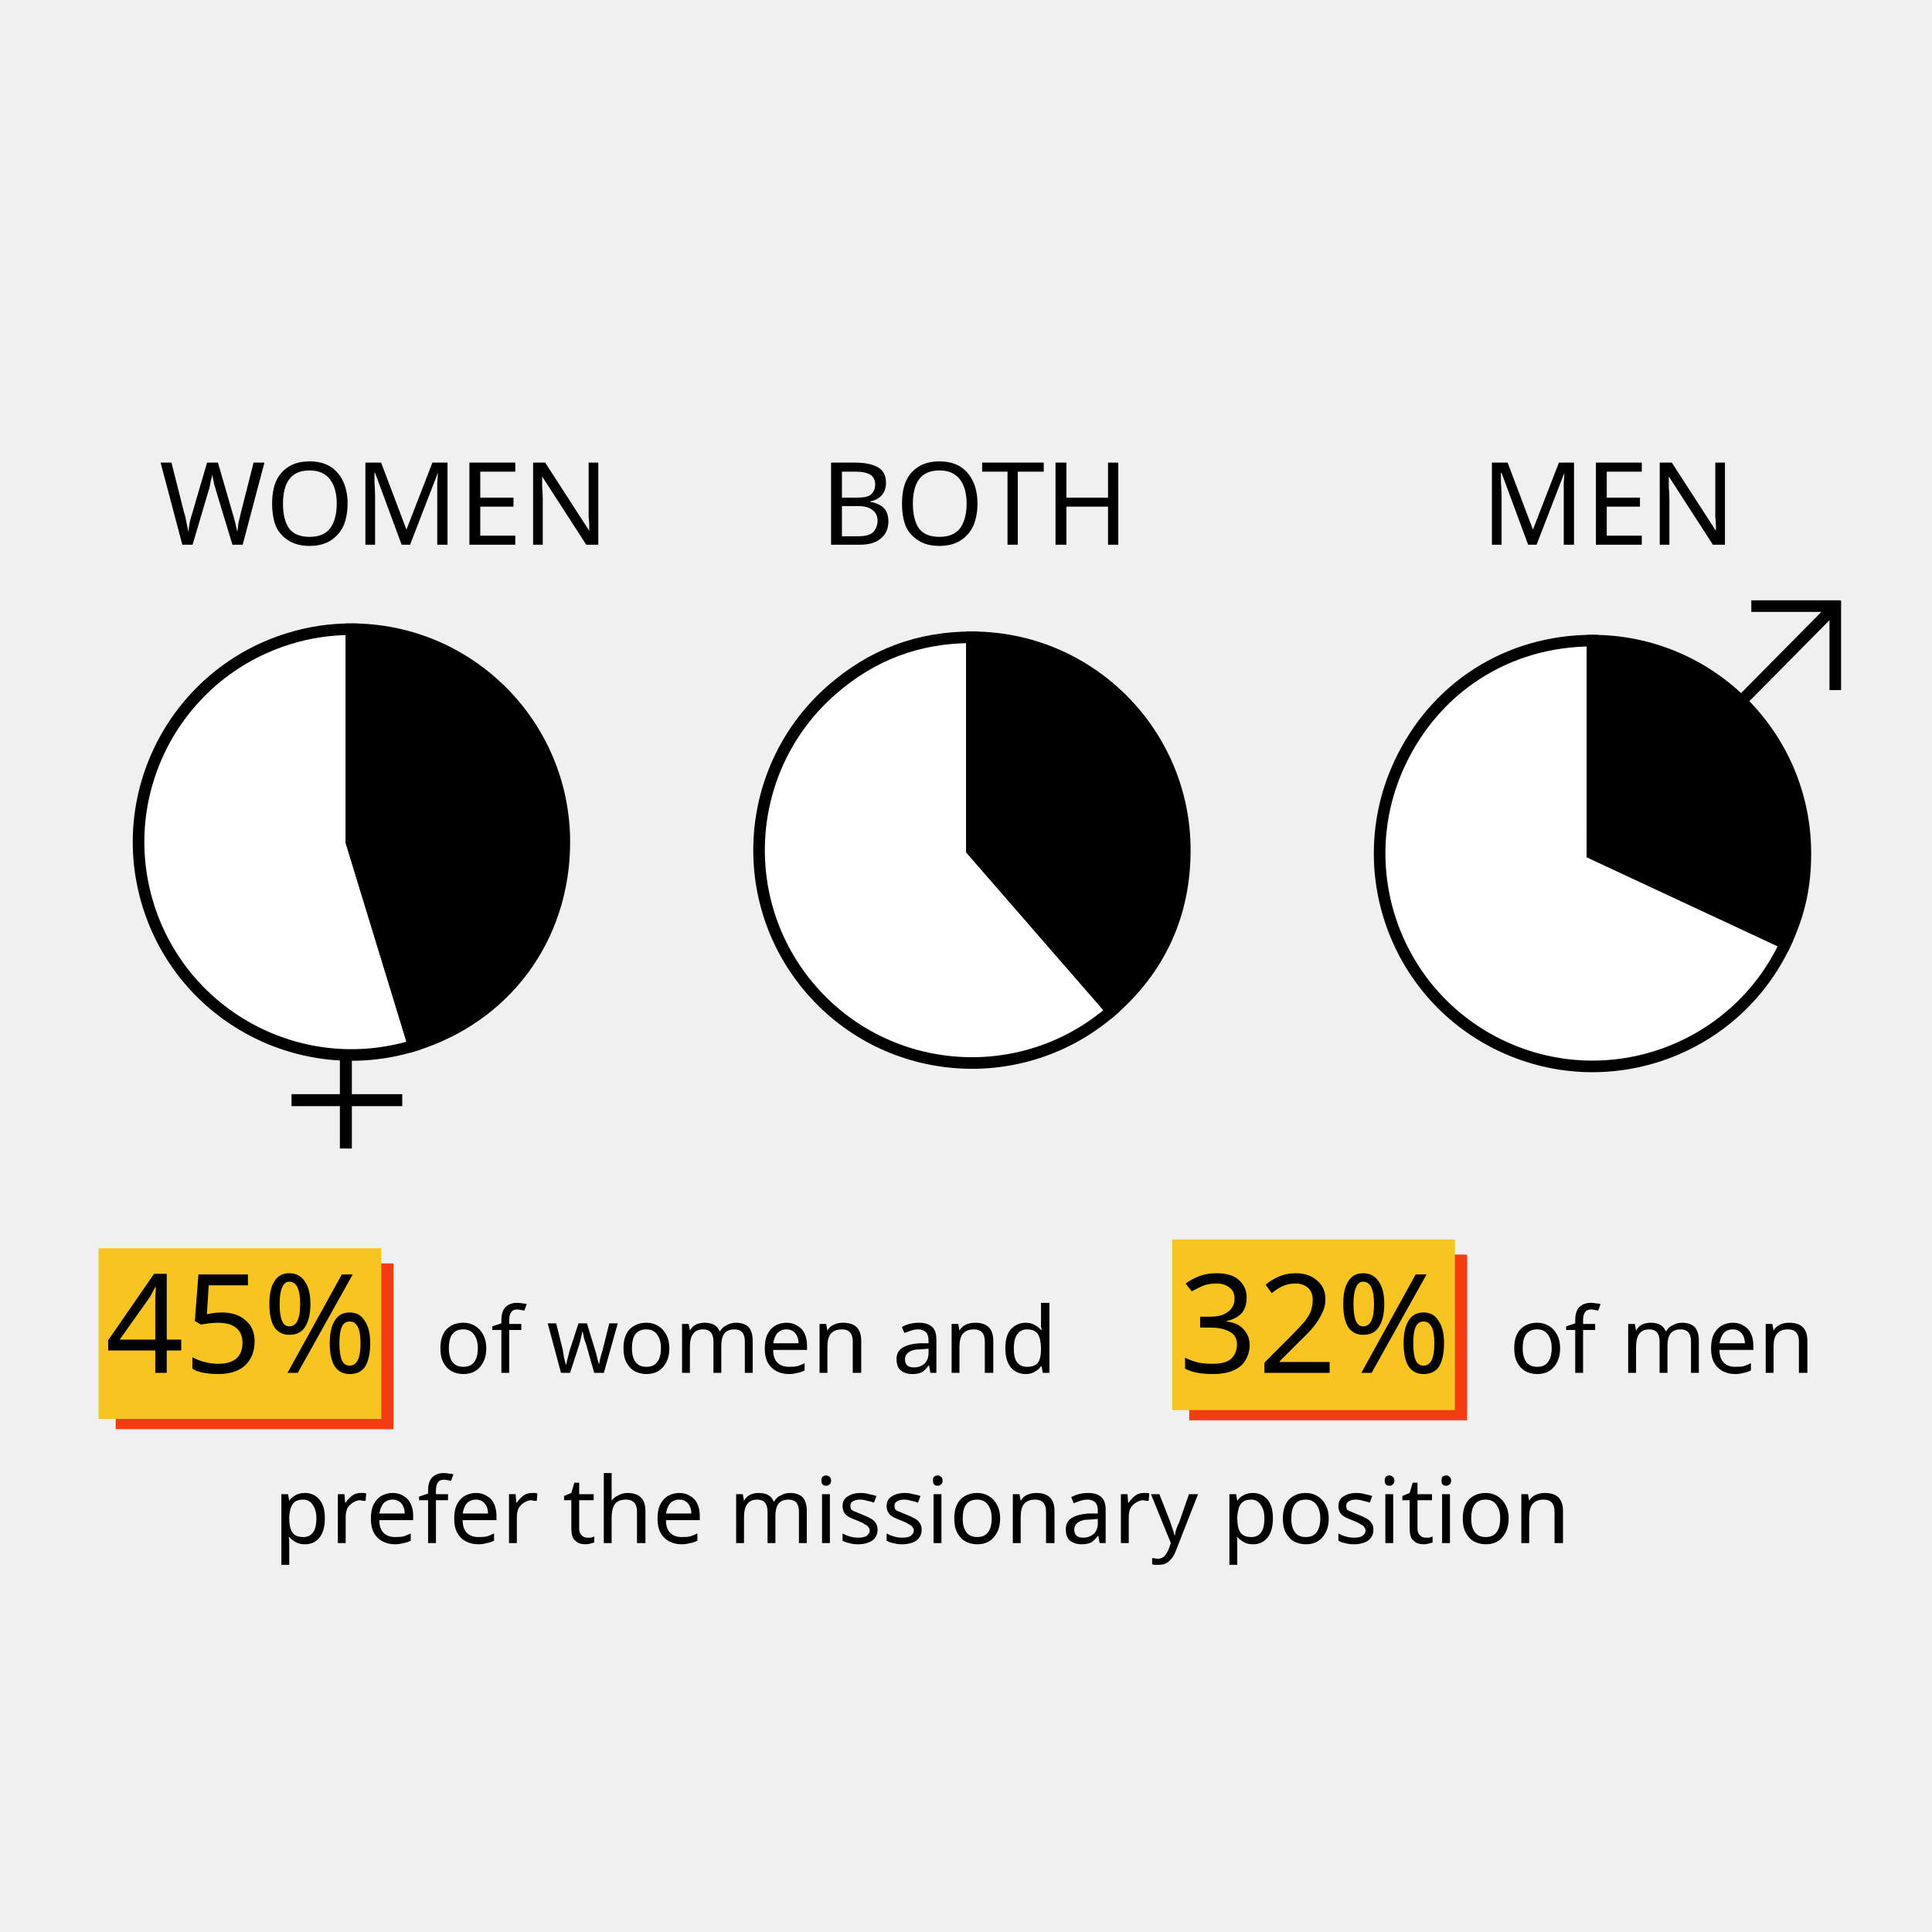
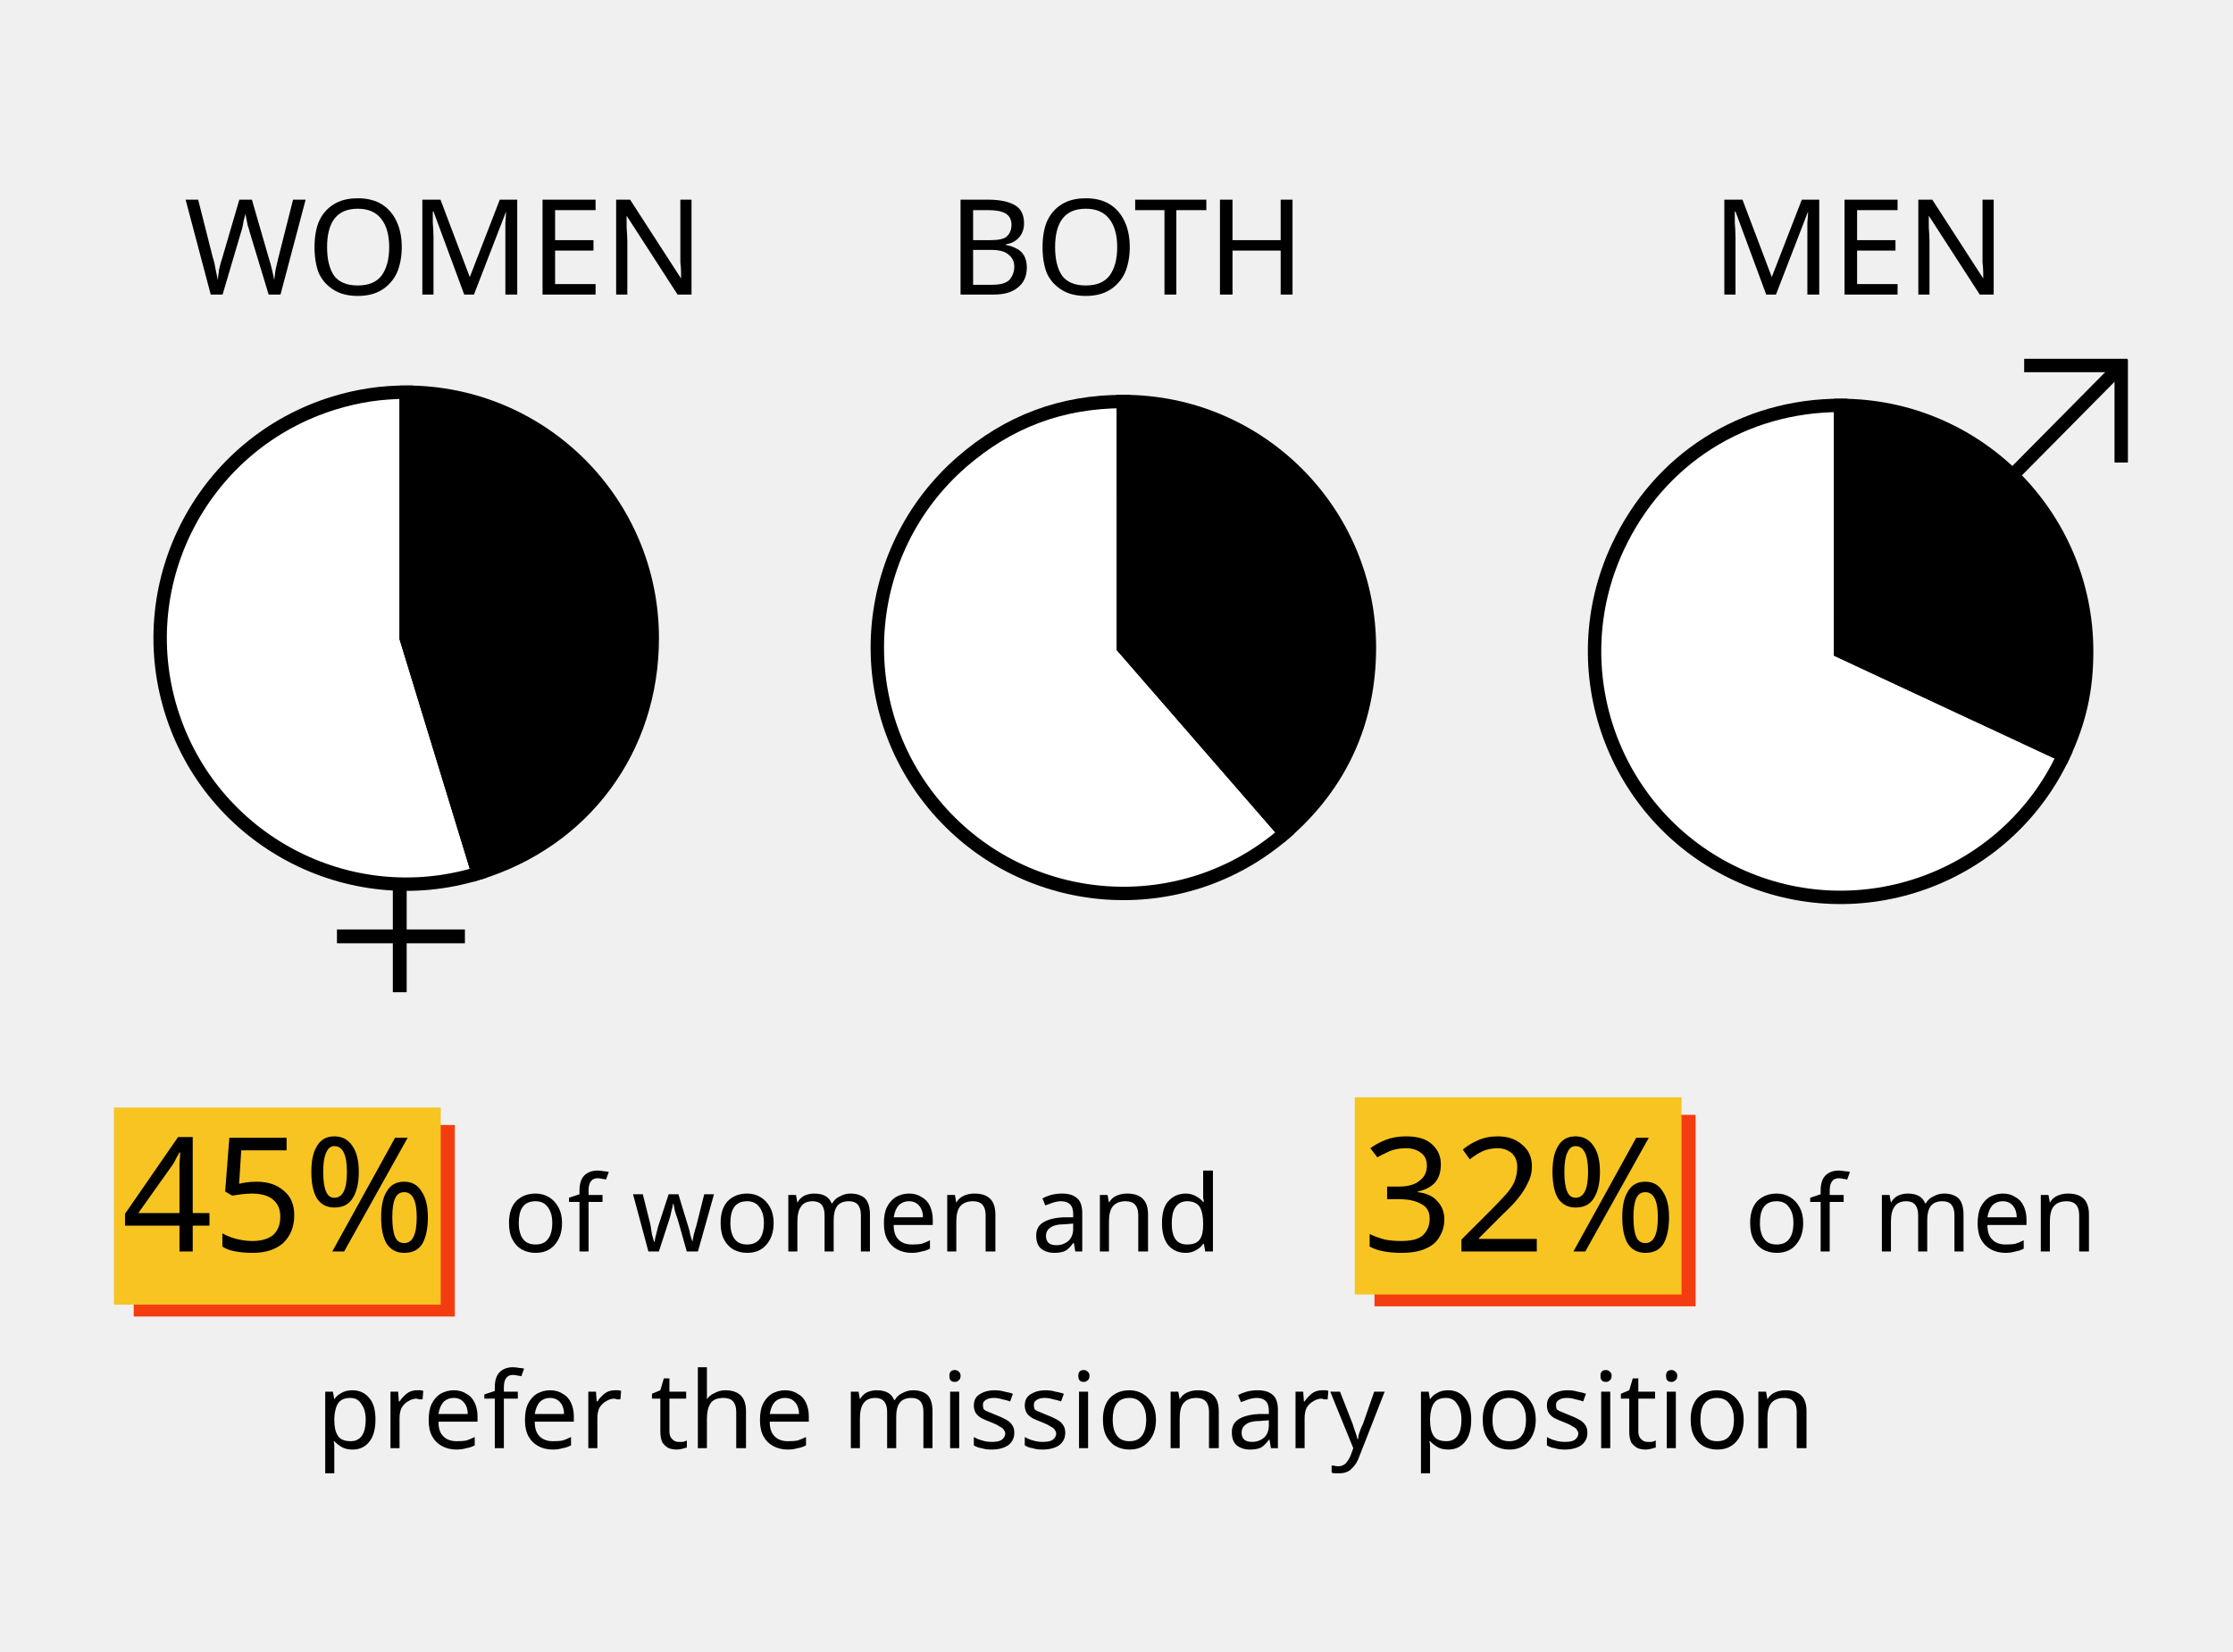
- <svg xmlns="http://www.w3.org/2000/svg" version="1.1" id="Lager_1" x="0px" y="0px" viewBox="0 0 50 50" enable-background="new 0 0 50 50" xml:space="preserve">
+ <svg xmlns="http://www.w3.org/2000/svg" version="1.1" id="Lager_1" x="0px" y="0px" viewBox="0 7.5 50 37" enable-background="new 0 7.5 50 37" xml:space="preserve">
  <g>
    <rect x="2.994" y="32.697" fill="#F43C11" width="7.19" height="4.289" />
    <rect x="2.551" y="32.305" fill="#F7C421" width="7.317" height="4.416" />
  </g>
  <g>
    <rect x="30.777" y="32.469" fill="#F43C11" width="7.19" height="4.289" />
    <rect x="30.335" y="32.077" fill="#F7C421" width="7.317" height="4.416" />
  </g>
  <g>
    <circle fill="#FFFFFF" cx="41.143" cy="22.04" r="5.336" />
    <g>
      <path d="M46.328,22.04c0,1.499-0.66,2.915-1.774,3.906c-1.128,0.99-2.668,1.444-4.153,1.238c-1.458-0.206-2.764-1.059-3.589-2.283    c-0.839-1.251-1.073-2.847-0.66-4.304c0.399-1.403,1.416-2.585,2.737-3.232c1.348-0.66,2.984-0.688,4.359-0.069    C45.104,18.12,46.328,20.004,46.328,22.04c0,0.193,0.303,0.193,0.303,0c0-1.485-0.605-2.902-1.664-3.933s-2.53-1.581-4.002-1.54    s-2.888,0.701-3.878,1.788c-1.004,1.1-1.513,2.585-1.416,4.057c0.096,1.471,0.798,2.847,1.912,3.796    c1.128,0.976,2.64,1.43,4.112,1.293c1.334-0.138,2.599-0.77,3.507-1.76c0.921-1.004,1.416-2.338,1.43-3.686    C46.63,21.847,46.328,21.847,46.328,22.04z" />
    </g>
  </g>
  <line fill="none" stroke="#000000" stroke-width="0.3" stroke-miterlimit="10" x1="45.324" y1="15.686" x2="47.634" y2="15.686" />
  <line fill="none" stroke="#000000" stroke-width="0.3" stroke-miterlimit="10" x1="47.497" y1="15.549" x2="47.497" y2="17.859" />
  <line fill="none" stroke="#000000" stroke-width="0.3" stroke-miterlimit="10" x1="44.966" y1="18.244" x2="47.497" y2="15.686" />
  <g>
    <circle fill="#FFFFFF" cx="8.977" cy="21.818" r="5.337" />
    <g>
      <path d="M14.166,21.818c-0.007,1.495-0.654,2.911-1.772,3.905c-1.122,0.997-2.67,1.442-4.152,1.231    c-1.459-0.205-2.776-1.05-3.591-2.274c-0.838-1.257-1.069-2.848-0.66-4.301c0.399-1.413,1.416-2.591,2.726-3.235    c1.353-0.667,2.987-0.683,4.363-0.073C12.944,17.897,14.156,19.788,14.166,21.818c0,0.191,0.297,0.191,0.297,0    c-0.007-1.482-0.607-2.904-1.667-3.938c-1.059-1.036-2.525-1.588-4.004-1.541c-1.472,0.043-2.881,0.706-3.871,1.792    c-1.003,1.096-1.512,2.581-1.416,4.06c0.092,1.465,0.799,2.848,1.911,3.802c1.129,0.97,2.634,1.432,4.112,1.287    c1.34-0.132,2.598-0.772,3.505-1.766c0.918-1.003,1.423-2.333,1.429-3.69C14.463,21.627,14.166,21.627,14.166,21.818z" />
    </g>
  </g>
  <rect x="7.545" y="28.317" width="2.865" height="0.31" />
  <rect x="8.796" y="27.3" width="0.31" height="2.423" />
  <g>
    <circle fill="#FFFFFF" cx="25.139" cy="21.98" r="5.337" />
    <g>
      <path d="M30.327,21.98c-0.007,1.495-0.654,2.911-1.772,3.905c-1.122,0.997-2.67,1.442-4.152,1.231    c-1.459-0.205-2.776-1.05-3.591-2.274c-0.838-1.257-1.069-2.848-0.66-4.301c0.399-1.413,1.416-2.591,2.726-3.235    c1.353-0.667,2.987-0.683,4.363-0.073C29.106,18.059,30.317,19.951,30.327,21.98c0,0.191,0.297,0.191,0.297,0    c-0.007-1.482-0.607-2.904-1.667-3.938c-1.059-1.036-2.525-1.588-4.004-1.541c-1.472,0.043-2.881,0.706-3.871,1.792    c-1.003,1.096-1.512,2.581-1.416,4.06c0.092,1.465,0.799,2.848,1.911,3.802c1.129,0.97,2.634,1.432,4.112,1.287    c1.34-0.132,2.598-0.772,3.505-1.766c0.918-1.003,1.423-2.333,1.429-3.69C30.624,21.789,30.327,21.789,30.327,21.98z" />
    </g>
  </g>
  <g>
    <g>
      <g>
        <g>
          <path fill="#FFFFFF" stroke="#000000" stroke-width="0.3" stroke-miterlimit="10" d="M9.096,21.793l1.611,5.268      c-2.909,0.889-5.989-0.748-6.879-3.657s0.748-5.989,3.657-6.879c0.532-0.163,1.054-0.241,1.611-0.241V21.793L9.096,21.793z" />
        </g>
      </g>
      <g>
        <g>
          <path stroke="#000000" stroke-width="0.3" stroke-miterlimit="10" d="M9.096,21.793v-5.509c3.042,0,5.509,2.466,5.509,5.509      c0,2.483-1.524,4.542-3.898,5.268L9.096,21.793z" />
        </g>
      </g>
    </g>
  </g>
  <g>
    <g>
      <g>
        <g>
          <path fill="#FFFFFF" stroke="#000000" stroke-width="0.3" stroke-miterlimit="10" d="M25.154,22.002l3.614,4.157      c-2.296,1.996-5.776,1.753-7.772-0.543s-1.753-5.776,0.543-7.772c1.042-0.906,2.233-1.351,3.614-1.351L25.154,22.002      L25.154,22.002z" />
        </g>
      </g>
      <g>
        <g>
          <path stroke="#000000" stroke-width="0.3" stroke-miterlimit="10" d="M25.154,22.002v-5.509c3.042,0,5.509,2.466,5.509,5.509      c0,1.658-0.643,3.07-1.895,4.157L25.154,22.002z" />
        </g>
      </g>
    </g>
  </g>
  <g>
    <g>
      <g>
        <g>
          <path fill="#FFFFFF" stroke="#000000" stroke-width="0.3" stroke-miterlimit="10" d="M41.214,22.089l4.993,2.328      c-1.286,2.757-4.563,3.95-7.321,2.664c-2.757-1.286-3.95-4.563-2.664-7.321c0.923-1.98,2.808-3.181,4.993-3.181L41.214,22.089      L41.214,22.089z" />
        </g>
      </g>
      <g>
        <g>
          <path stroke="#000000" stroke-width="0.3" stroke-miterlimit="10" d="M41.214,22.089V16.58c3.042,0,5.509,2.466,5.509,5.509      c0,0.855-0.155,1.553-0.516,2.328L41.214,22.089z" />
        </g>
      </g>
    </g>
  </g>
  <text transform="matrix(1 0 0 1 4.1247 14.0969)" font-family="'TwCenMT-Bold'" font-size="2.969">WOMEN</text>
  <text transform="matrix(1 0 0 1 14.4902 14.0969)" font-family="'TwCenMT-Bold'" font-size="2.969"> </text>
  <text transform="matrix(1 0 0 1 14.8133 14.0969)" font-family="'TwCenMT-Bold'" font-size="2.969">   </text>
  <text transform="matrix(1 0 0 1 21.2267 14.0969)" font-family="'TwCenMT-Bold'" font-size="2.969">BOTH</text>
  <text transform="matrix(1 0 0 1 28.6795 14.0969)" font-family="'TwCenMT-Bold'" font-size="2.969"> </text>
  <text transform="matrix(1 0 0 1 29.7782 14.0969)" font-family="'TwCenMT-Bold'" font-size="2.969"> </text>
  <text transform="matrix(1 0 0 1 31.9162 14.0969)" font-family="'TwCenMT-Bold'" font-size="2.969">   </text>
  <text transform="matrix(1 0 0 1 34.2863 14.0969)" font-family="'TwCenMT-Bold'" font-size="2.969"> </text>
  <text transform="matrix(1 0 0 1 36.1915 14.0969)" font-family="'TwCenMT-Bold'" font-size="2.969"> </text>
  <text transform="matrix(1 0 0 1 38.3291 14.0969)" font-family="'TwCenMT-Bold'" font-size="2.969">MEN</text>
  <text transform="matrix(1 0 0 1 2.7215 35.5292)" font-family="'TwCenMT-Bold'" font-size="3.563">45%</text>
  <text transform="matrix(1 0 0 1 9.9171 35.5292)" font-family="'TwCenMT-Bold'" font-size="2.969"> </text>
  <text transform="matrix(1 0 0 1 10.7071 35.5292)" font-family="'TwCenMT-Bold'" font-size="2.969"> </text>
  <text transform="matrix(1 0 0 1 11.2724 35.5292)" font-family="'Verdana'" font-size="2.375">of women and </text>
  <text transform="matrix(1 0 0 1 29.0783 35.5292)" font-family="'Verdana'" font-size="2.375"> </text>
  <text transform="matrix(1 0 0 1 30.5125 35.5292)" font-family="'TwCenMT-Bold'" font-size="3.563">32%</text>
  <text transform="matrix(1 0 0 1 37.7082 35.5292)" font-family="'TwCenMT-Bold'" font-size="2.969"> </text>
  <text transform="matrix(1 0 0 1 38.4982 35.5292)" font-family="'TwCenMT-Bold'" font-size="2.969"> </text>
  <text transform="matrix(1 0 0 1 39.0635 35.5292)" font-family="'Verdana'" font-size="2.375">of men </text>
  <text transform="matrix(1 0 0 1 7.0791 39.9347)" font-family="'Verdana'" font-size="2.375">prefer the missionary position</text>
-   <rect x="136.616" y="97.484" fill="#F43C11" width="47.103" height="28.1" />
</svg>
